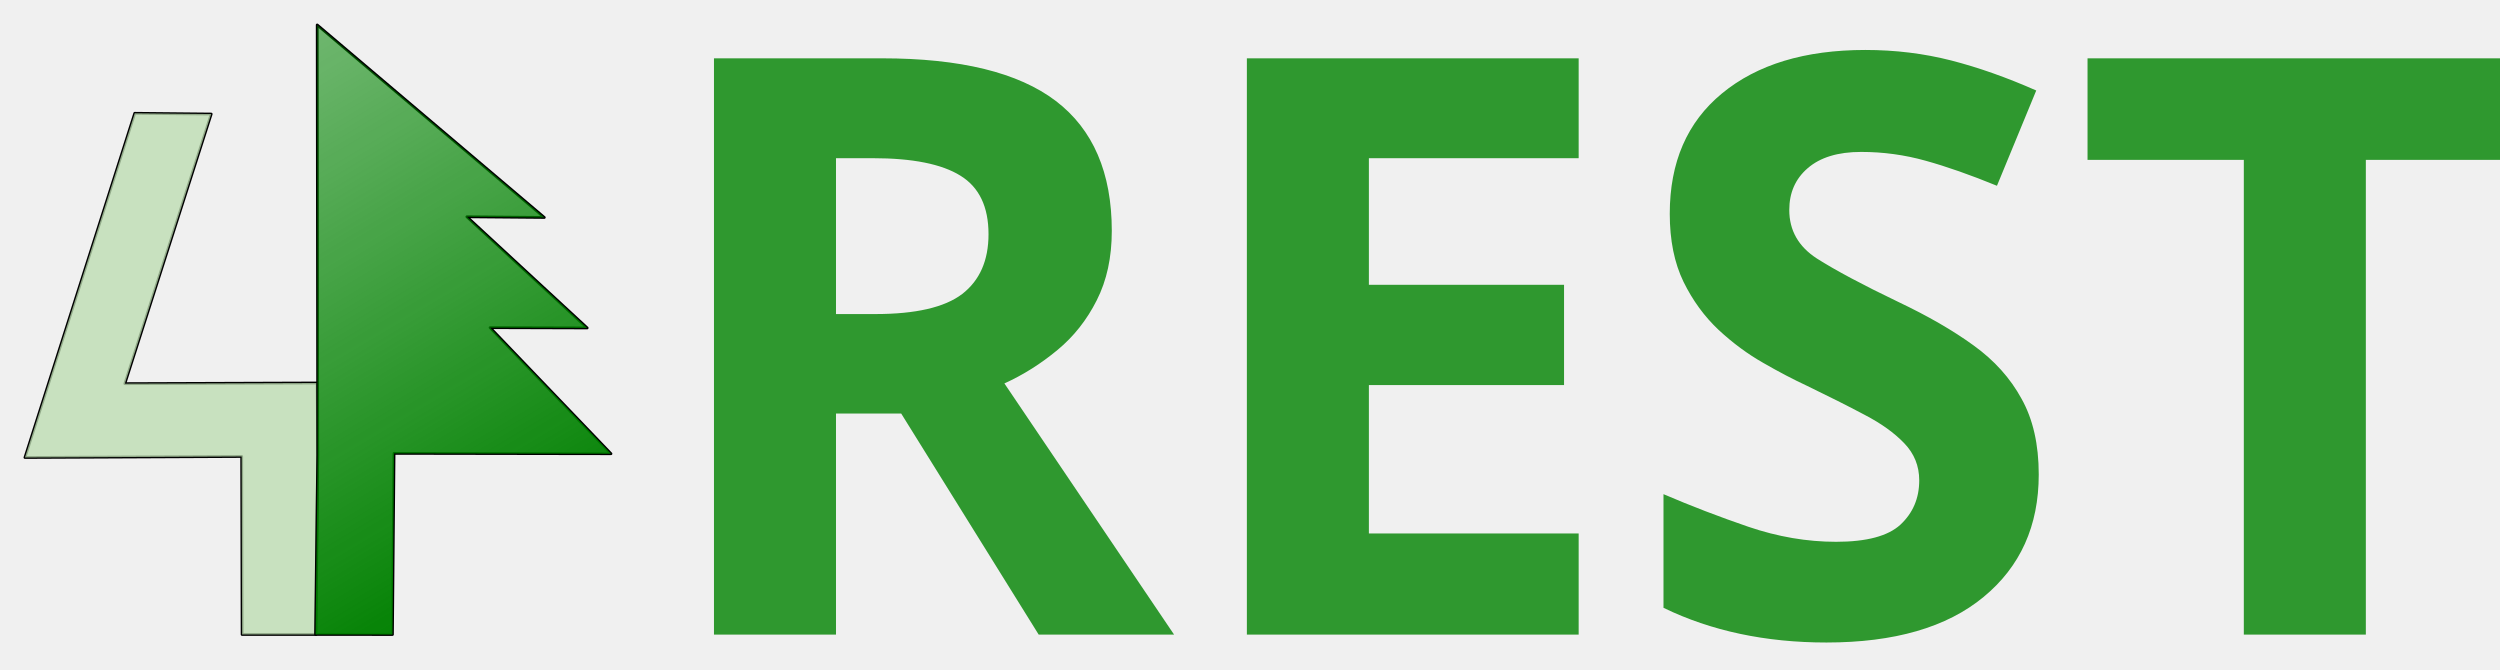
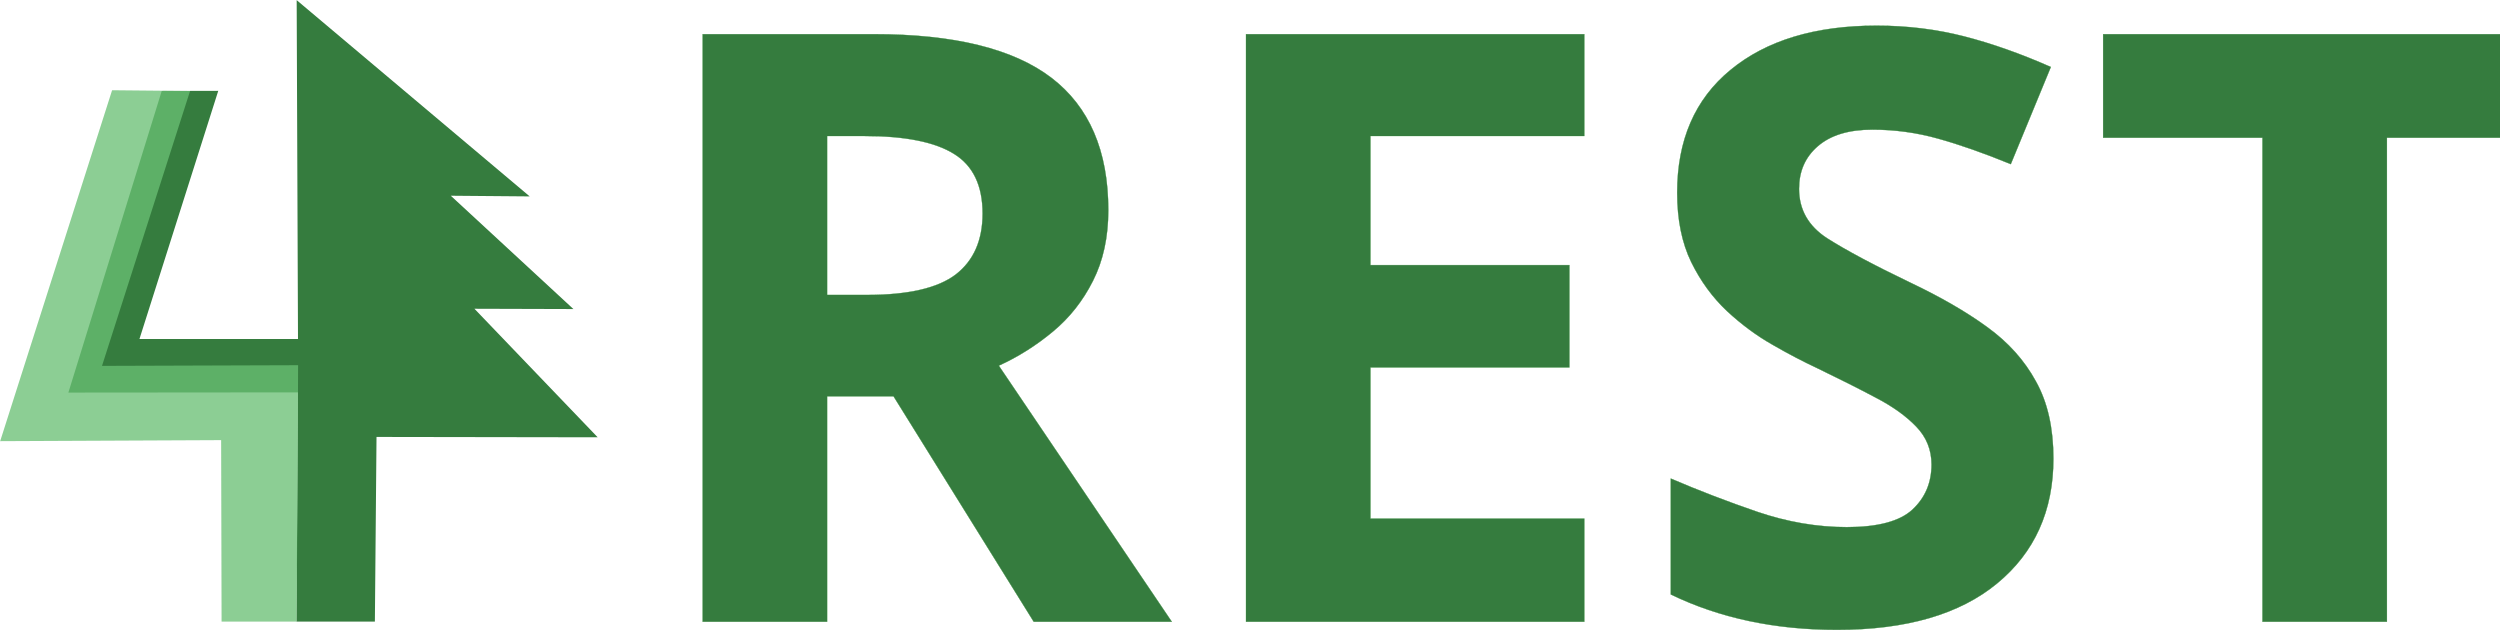
- <svg xmlns="http://www.w3.org/2000/svg" xmlns:xlink="http://www.w3.org/1999/xlink" width="6.375in" height="1.707in" viewBox="0 0 161.93 43.359" version="1.1" id="svg5">
+ <svg xmlns="http://www.w3.org/2000/svg" xmlns:xlink="http://www.w3.org/1999/xlink" width="1040.666" height="263.725" viewBox="0 0 275.343 69.777" version="1.1" id="svg5">
  <defs id="defs2">
+     <linearGradient id="linearGradient9201">
+       <stop style="stop-color:#ffffff;stop-opacity:1;" offset="0" id="stop9197" />
+       <stop style="stop-color:#ffffff;stop-opacity:0;" offset="1" id="stop9199" />
+     </linearGradient>
+     <linearGradient id="linearGradient6732">
+       <stop style="stop-color:#008300;stop-opacity:1;" offset="0" id="stop6730" />
+     </linearGradient>
    <linearGradient id="linearGradient61572">
      <stop style="stop-color:#008000;stop-opacity:1;" offset="0" id="stop61568" />
      <stop style="stop-color:#008c00;stop-opacity:0" offset="1" id="stop61570" />
    </linearGradient>
    <linearGradient id="linearGradient54869">
      <stop style="stop-color:#008000;stop-opacity:1;" offset="0" id="stop54865" />
      <stop style="stop-color:#004100;stop-opacity:0" offset="1" id="stop54867" />
    </linearGradient>
    <linearGradient id="linearGradient37822">
      <stop style="stop-color:#008000;stop-opacity:1;" offset="0" id="stop37818" />
      <stop style="stop-color:#008000;stop-opacity:0;" offset="1" id="stop37820" />
    </linearGradient>
    <rect x="220.918" y="487.779" width="49.853" height="46.921" id="rect1984" />
    <rect x="172.042" y="427.174" width="43.011" height="65.493" id="rect1516" />
    <clipPath clipPathUnits="userSpaceOnUse" id="clipPath18704">
      <path style="fill:#00ff00;stroke:#000000;stroke-width:0;stroke-linecap:butt;stroke-linejoin:miter;stroke-miterlimit:4;stroke-dasharray:none;stroke-opacity:1" d="M 71.9,113.023 73.193,78.625 81.987,61.038 58.193,60.779 46.295,113.282 Z" id="path18706" />
    </clipPath>
    <clipPath clipPathUnits="userSpaceOnUse" id="clipPath17368">
      <rect style="fill:#c83737;stroke-width:0.22" id="rect17370" width="24.57" height="32.006" x="14.484" y="78.689" ry="0.278" />
    </clipPath>
    <clipPath clipPathUnits="userSpaceOnUse" id="clipPath18604">
      <rect style="fill:#aa0000;stroke-width:1.158" id="rect18606" width="14.416" height="18.685" x="55.25" y="173.812" transform="matrix(0.9040272,-0.427475,0.455415,0.8902792,0,0)" />
    </clipPath>
    <linearGradient xlink:href="#linearGradient37822" id="linearGradient37824" x1="128.111" y1="176.519" x2="138.46" y2="176.519" gradientUnits="userSpaceOnUse" gradientTransform="matrix(0.9116402,0,0,0.9116402,11.31985,16.40969)" />
    <linearGradient xlink:href="#linearGradient37822" id="linearGradient44751" gradientUnits="userSpaceOnUse" gradientTransform="matrix(0.9116402,0,0,0.9116402,46.74783,43.22491)" x1="128.111" y1="176.519" x2="138.46" y2="176.519" />
    <linearGradient xlink:href="#linearGradient54869" id="linearGradient54871" x1="169.44" y1="190.014" x2="144.385" y2="155.267" gradientUnits="userSpaceOnUse" />
    <linearGradient xlink:href="#linearGradient61572" id="linearGradient57980" gradientUnits="userSpaceOnUse" x1="169.44" y1="190.014" x2="144.385" y2="155.267" gradientTransform="matrix(1.033632,0,0,1,26.41985,1.00585)" />
    <linearGradient xlink:href="#linearGradient61572" id="linearGradient325" gradientUnits="userSpaceOnUse" gradientTransform="matrix(1.213623,0,0,1.00009,-3.114098,25.76967)" x1="169.44" y1="190.014" x2="144.385" y2="155.267" />
-     <linearGradient xlink:href="#linearGradient61572" id="linearGradient3403" gradientUnits="userSpaceOnUse" gradientTransform="matrix(1.271724,0,0,1.047969,-141.2154,73.45963)" x1="169.44" y1="190.014" x2="144.385" y2="155.267" />
+     <linearGradient xlink:href="#linearGradient9201" id="linearGradient9203" x1="-0.352" y1="85.694" x2="338.315" y2="85.694" gradientUnits="userSpaceOnUse" />
  </defs>
-   <g id="layer1" transform="translate(0.3520197,0.5603545)">
+   <g id="layer1" transform="translate(-29.88845,-48.20092)">
    <g aria-label="4" transform="translate(15.2594,64.65847)" id="text891" clip-path="url(#clipPath18704)" style="font-size:105.833px;line-height:1.25;stroke-width:0.265">
      <path style="fill:none;stroke:#002300;stroke-width:0.765;stroke-linecap:butt;stroke-linejoin:miter;stroke-miterlimit:4;stroke-dasharray:none;stroke-opacity:1" d="m 100.479,118.454 c -36.597,6.207 26.381,-11.897 26.381,-11.897" id="path20688" />
      <path style="fill:#000f74;fill-opacity:0.683;stroke:#003c00;stroke-width:0.265px;stroke-linecap:butt;stroke-linejoin:miter;stroke-opacity:1" d="m 121.687,75.78 c 3.204,1.424 5.849,4.065 7.277,7.266 1.429,3.202 1.628,6.934 0.548,10.269 -1.08,3.335 -3.429,6.243 -6.463,7.999 -3.034,1.757 -6.725,2.346 -10.155,1.622 -3.261,-0.689 -6.261,-2.554 -8.32,-5.175 -2.059,-2.621 -3.162,-5.977 -3.06,-9.308 0.144,-4.682 2.744,-9.219 6.71,-11.711 3.966,-2.492 9.183,-2.864 13.463,-0.962 z" id="path21360" />
      <path style="fill:none;stroke:#000000;stroke-width:0.265px;stroke-linecap:butt;stroke-linejoin:miter;stroke-opacity:1" d="m 122.592,92.332 c -1.994,1.296 -3.394,3.469 -3.75,5.819 -0.222,1.463 -0.051,2.984 0.491,4.361 0.542,1.377 1.453,2.607 2.612,3.527" id="path21760" />
      <rect style="fill:#0000ff;fill-rule:evenodd;stroke-width:0.07" id="rect39" width="19.915" height="6.337" x="102.678" y="92.332" />
      <rect style="fill:#0000ff;fill-rule:evenodd;stroke-width:0.07" id="rect65" width="0.776" height="0.905" x="121.946" y="105.135" ry="0.388" />
      <rect style="fill:#0000ff;fill-rule:evenodd" id="rect67" width="0" height="0" x="0" y="0" transform="matrix(0.2645833,0,0,0.2645833,-15.2594,-64.65847)" />
      <text xml:space="preserve" transform="matrix(0.2645833,0,0,0.2645833,-15.2594,-64.65847)" id="text1514" style="font-style:normal;font-weight:normal;font-size:40px;line-height:1.25;font-family:sans-serif;white-space:pre;shape-inside:url(#rect1516);fill:#000000;fill-opacity:1;stroke:none" />
      <text xml:space="preserve" transform="matrix(0.2645833,0,0,0.2645833,-15.2594,-64.65847)" id="text1982" style="font-style:normal;font-weight:normal;font-size:40px;line-height:1.25;font-family:sans-serif;white-space:pre;shape-inside:url(#rect1984);fill:#000000;fill-opacity:1;stroke:none">
-         <tspan x="220.918" y="524.273" id="tspan1146">4</tspan>
+         <tspan x="220.918" y="524.273" id="tspan31999">4</tspan>
      </text>
      <text xml:space="preserve" style="font-style:normal;font-weight:normal;font-size:10.583px;line-height:1.25;font-family:sans-serif;fill:#000000;fill-opacity:1;stroke:none;stroke-width:0.07" x="39.312" y="60.52" id="text5096">
        <tspan id="tspan5094" style="stroke-width:0.07" x="39.312" y="60.52" />
      </text>
    </g>
    <text xml:space="preserve" style="font-style:normal;font-weight:normal;font-size:42.333px;line-height:1.25;font-family:sans-serif;fill:#000000;fill-opacity:1;stroke:none;stroke-width:0.07" x="21.919" y="99.057" id="text7208" transform="translate(246.0562,113.6708)" clip-path="url(#clipPath17368)">
      <tspan id="tspan7206" style="font-style:normal;font-variant:normal;font-weight:normal;font-stretch:normal;font-size:42.333px;font-family:'Franklin Gothic Demi';-inkscape-font-specification:'Franklin Gothic Demi, Normal';font-variant-ligatures:normal;font-variant-caps:normal;font-variant-numeric:normal;font-variant-east-asian:normal;stroke-width:0.07" x="21.919" y="99.057">4</tspan>
    </text>
    <rect style="fill:#784421;stroke-width:1.156;stroke-linecap:round;stroke-linejoin:round;stroke-miterlimit:4;stroke-dasharray:none;paint-order:markers stroke fill" id="rect22130" width="2.84" height="24.624" x="314.317" y="219.023" ry="1.42" />
    <path style="fill:#bcddb0;fill-opacity:0.766;stroke:#000000;stroke-width:0.05;stroke-linecap:butt;stroke-linejoin:round;stroke-miterlimit:4;stroke-dasharray:none;stroke-opacity:1;paint-order:markers stroke fill" d="m 390.189,152.662 -0.061,6.395 -2.637,3e-5 -0.015,-6.352 -7.734,0.036 3.918,-12.282 2.728,0.027 -3.081,9.62 6.862,-0.024 z" id="path57976" />
+     <rect style="fill:#ffffff;fill-rule:evenodd;stroke:url(#linearGradient9203);stroke-width:0.265" id="rect105" width="338.667" height="171.45" x="-0.352" y="-0.031" ry="0.388" />
+     <path id="path14166" style="fill:#357c3e;fill-opacity:1;stroke:#ffffff;stroke-width:0;stroke-linecap:butt;stroke-linejoin:miter;stroke-miterlimit:4;stroke-dasharray:none;stroke-opacity:1;paint-order:normal" d="m 205.148,222.105 -23.529,0.057 -38.863,125.551 83.244,-0.076 12.888,-0.012 0.024,-22.203 -66.57,-0.006 z" transform="matrix(0.2645833,0,0,0.2645833,-0.3520197,-0.5603545)" />
  </g>
-   <g id="layer2" transform="translate(0.3520197,0.5603545)">
+   <g id="layer2" transform="translate(-29.88845,-48.20092)">
    <path style="fill:#008000;stroke:#000000;stroke-width:0.7;stroke-linecap:round;stroke-linejoin:round;stroke-miterlimit:4;stroke-dasharray:none;stroke-opacity:1;paint-order:normal" d="m 317.02,236.022 c 9.595,0 9.632,-1.44 9.632,-1.44 l -4.072,-3.555 c 1.234,0.132 2.806,-0.14 3.276,-0.691 l -4.272,-3.648 c 1.06,0.065 1.745,-0.428 2.66,-0.999 l -7.24,-6.509 z" id="path16439" />
    <path style="fill:#008000;stroke:#000000;stroke-width:0.7;stroke-linecap:round;stroke-linejoin:round;stroke-miterlimit:4;stroke-dasharray:none;stroke-opacity:1;paint-order:normal" d="m 314.341,236.022 c -9.595,0 -9.632,-1.44 -9.632,-1.44 l 4.072,-3.555 c -1.234,0.132 -2.806,-0.14 -3.276,-0.691 l 4.272,-3.648 c -1.06,0.065 -1.745,-0.428 -2.66,-0.999 l 7.24,-6.509 z" id="path21296" />
    <rect style="fill:#ffffff;fill-opacity:1;stroke:#ffffff;stroke-width:0;stroke-linecap:round;stroke-linejoin:round;stroke-miterlimit:4;stroke-dasharray:none;stroke-opacity:1;paint-order:markers stroke fill" id="rect38000" width="10.798" height="11.962" x="128.478" y="172.979" ry="0.37" />
  </g>
-   <g id="layer3" transform="translate(0.3520197,0.5603545)">
-     <g id="g21613" transform="translate(194.952,-33.65025)">
+   <g id="layer3" transform="translate(-29.88845,-48.20092)">
+     <g id="g21613" transform="translate(33.55614,48.37059)">
      <g id="g20917" transform="matrix(1.412456,0,0,1.412456,-37.65645,-67.89818)">
        <rect style="fill:#008000;stroke-width:0.24" id="rect18169" width="3.518" height="18.192" x="67.157" y="170.227" ry="0" />
        <g id="g22528">
          <rect style="fill:#008000;stroke-width:0.215" id="rect18251" width="3.578" height="14.335" x="-182.923" y="56.638" ry="0" transform="matrix(0.00155899,-0.9999988,0.9999961,0.00278599,0,0)" />
          <rect style="fill:#008000;stroke-width:0.189" id="rect18355" width="3.277" height="12.08" x="133.467" y="127.51" ry="0" transform="matrix(0.908106,0.4187404,-0.4645342,0.8855552,0,0)" clip-path="url(#clipPath18604)" />
        </g>
        <g id="g22534" transform="translate(37.53742,17.21228)">
          <rect style="fill:#008000;stroke-width:0.147" id="rect22530" width="2.372" height="10.102" x="-181.33" y="64.895" ry="0" transform="matrix(0.0016573,-0.9999986,0.9999966,0.00262073,0,0)" />
          <rect style="fill:#008000;stroke-width:0.189" id="rect22532" width="3.277" height="12.08" x="133.467" y="127.51" ry="0" transform="matrix(0.6625657,0.4187404,-0.33893,0.8855552,23.48055,-0.374643)" clip-path="url(#clipPath18604)" />
        </g>
      </g>
      <rect style="fill:#784421;stroke-width:1.232;stroke-linecap:round;stroke-linejoin:round;stroke-miterlimit:4;stroke-dasharray:none;paint-order:markers stroke fill" id="rect22536" width="3.228" height="24.624" x="116.884" y="196.003" ry="0" />
      <path style="fill:#ffd5d5;stroke:#000000;stroke-width:0.7;stroke-linecap:butt;stroke-linejoin:round;stroke-miterlimit:4;stroke-dasharray:none;stroke-opacity:1" d="m 131.137,185.005 -0.007,6.287 -2.637,3e-5 -0.015,-6.352 c -3.365,-1.113 -10.839,0.189 -10.346,-0.049 1.544,-2.731 4.141,-6.755 4.655,-12.059 l 3.136,0.032 c -0.783,2.616 -1.45,5.181 -2.972,9.069 l 8.018,0.081 c 0,0 0.015,2.048 0.168,2.991 z" id="path22791" />
      <path style="fill:#008000;stroke:#000000;stroke-width:0.7;stroke-linecap:round;stroke-linejoin:round;stroke-miterlimit:4;stroke-dasharray:none;stroke-opacity:1;paint-order:normal" d="m 119.975,213.002 c 9.595,0 9.632,-1.44 9.632,-1.44 l -4.072,-3.555 c 1.234,0.132 2.806,-0.14 3.276,-0.691 l -4.272,-3.648 c 1.06,0.065 1.745,-0.428 2.66,-0.999 l -7.24,-6.509 z" id="path22538" />
      <path style="fill:url(#linearGradient37824);fill-opacity:1;stroke:#000000;stroke-width:0.638;stroke-linecap:round;stroke-linejoin:round;stroke-miterlimit:4;stroke-dasharray:none;stroke-opacity:1;paint-order:normal" d="m 128.445,185.009 c 8.747,0 8.781,-1.313 8.781,-1.313 l -3.713,-3.241 c 1.125,0.12 2.558,-0.127 2.987,-0.63 l -3.895,-3.325 c 0.966,0.059 1.59,-0.39 2.425,-0.911 l -6.601,-5.934 z" id="path22754" />
      <g id="g21578">
        <path style="fill:#bcddb0;fill-opacity:1;stroke:#000000;stroke-width:0.5;stroke-linecap:butt;stroke-linejoin:round;stroke-miterlimit:4;stroke-dasharray:none;stroke-opacity:1" d="m 163.27,185.414 -0.007,6.287 -2.637,3e-5 -0.015,-6.352 c -3.365,-1.113 -9.422,0.098 -8.929,-0.141 1.544,-2.731 4.369,-6.801 4.884,-12.105 l 3.319,0.169 c -0.783,2.616 -1.998,5.181 -3.52,9.069 l 6.875,0.081 c 0,0 0.086,2.883 0.031,2.991 z" id="path43865" />
        <path style="fill:#ffd5d5;stroke:#000000;stroke-width:0.7;stroke-linecap:butt;stroke-linejoin:round;stroke-miterlimit:4;stroke-dasharray:none;stroke-opacity:1" d="m 163.873,211.824 c -2.155,-1.073 -9.814,-0.173 -9.814,-0.173 1.544,-2.731 2.596,-6.833 3.11,-12.137 l 3.227,0.032 c -0.783,2.616 -0.645,5.227 -2.167,9.115 l 5.681,0.058 c 0,0 0.017,2.998 -0.038,3.105 z" id="path44753" />
        <path style="fill:url(#linearGradient54871);fill-opacity:1;stroke:#000000;stroke-width:0.5;stroke-linecap:round;stroke-linejoin:round;stroke-miterlimit:4;stroke-dasharray:none;stroke-opacity:1;paint-order:normal" d="m 163.325,185.306 -0.061,6.395 2.663,-0.012 0.033,-6.526 c 0,0 5.595,-0.153 6.146,-1.17 l -3.713,-3.241 c 1.125,0.12 2.558,-0.127 2.987,-0.63 l -3.895,-3.325 c 0.966,0.059 1.59,-0.39 2.425,-0.911 l -6.601,-5.934 z" id="path39179" />
        <path style="fill:url(#linearGradient44751);fill-opacity:1;stroke:#000000;stroke-width:0.638;stroke-linecap:round;stroke-linejoin:round;stroke-miterlimit:4;stroke-dasharray:none;stroke-opacity:1;paint-order:normal" d="m 163.873,211.824 -0.061,6.395 2.663,-0.012 0.033,-6.526 c 0,0 5.595,-0.153 6.146,-1.17 l -3.713,-3.241 c 1.125,0.12 2.558,-0.127 2.987,-0.63 l -3.895,-3.325 c 0.966,0.059 1.59,-0.39 2.425,-0.911 l -6.601,-5.934 z" id="path44749" />
        <g id="g21565">
          <rect style="fill:#241c1c;fill-opacity:0;stroke:#ffffff;stroke-width:0;stroke-linecap:round;stroke-linejoin:miter;stroke-miterlimit:4;stroke-dasharray:none;stroke-opacity:1;paint-order:markers stroke fill" id="rect62888" width="6.547" height="1.762" x="183.614" y="181.254" />
          <path style="fill:#bcddb0;fill-opacity:0.766;stroke:#000000;stroke-width:0.05;stroke-linecap:butt;stroke-linejoin:round;stroke-miterlimit:4;stroke-dasharray:none;stroke-opacity:1;paint-order:markers stroke fill" d="m 195.1,211.092 -0.061,6.395 -2.637,3e-5 -0.015,-6.352 -7.734,0.036 3.918,-12.282 2.728,0.027 -3.081,9.62 6.862,-0.024 z" id="path165" />
          <path style="fill:url(#linearGradient57980);fill-opacity:1;stroke:#000000;stroke-width:0.051;stroke-linecap:round;stroke-linejoin:round;stroke-miterlimit:4;stroke-dasharray:none;stroke-opacity:1;paint-order:markers stroke fill" d="m 195.238,186.312 -0.064,6.395 2.753,-0.012 0.035,-6.526 c 0,0 5.783,-0.153 6.352,-1.17 l -3.837,-3.241 c 1.163,0.12 2.644,-0.127 3.087,-0.63 l -3.792,-3.325 c 0,0 1.778,-0.002 2.306,-0.685 l -6.856,-6.16 z" id="path57978" />
          <path style="fill:url(#linearGradient325);fill-opacity:1;stroke:#000000;stroke-width:0.054;stroke-linecap:round;stroke-linejoin:round;stroke-miterlimit:4;stroke-dasharray:none;stroke-opacity:1;paint-order:markers stroke fill" d="m 195.1,211.092 -0.074,6.395 2.737,-0.035 0.062,-6.429 7.74,0.013 -4.314,-4.499 3.464,0.01 -4.291,-3.966 2.761,0.024 -8.103,-6.87 z" id="path167" />
        </g>
      </g>
    </g>
-     <g id="g21557" transform="translate(-54.31589,-250.548)">
-       <g id="g22696" transform="matrix(1.732266,0,0,1.732266,-40.63186,-184.1734)">
-         <g id="g23580">
-           <g id="g1063">
-             <text xml:space="preserve" style="font-style:normal;font-weight:normal;font-size:30.19px;line-height:1.25;font-family:sans-serif;fill:#008300;fill-opacity:0.804;stroke:none;stroke-width:0;stroke-miterlimit:4;stroke-dasharray:none" x="78.585" y="274.36" id="text12805">
-               <tspan id="tspan12803" style="font-style:normal;font-variant:normal;font-weight:bold;font-stretch:normal;font-size:30.19px;font-family:Dubai;-inkscape-font-specification:'Dubai, Bold';font-variant-ligatures:normal;font-variant-caps:normal;font-variant-numeric:normal;font-variant-east-asian:normal;fill:#008300;fill-opacity:0.804;stroke:#000000;stroke-width:0;stroke-miterlimit:4;stroke-dasharray:none;stroke-opacity:1" x="78.585" y="274.36">REST</tspan>
-             </text>
-             <path style="fill:#bcddb0;fill-opacity:0.766;stroke:#000000;stroke-width:0.105;stroke-linecap:butt;stroke-linejoin:round;stroke-miterlimit:4;stroke-dasharray:none;stroke-opacity:1;paint-order:markers stroke fill" d="m 66.488,267.655 -0.064,6.701 -2.763,2e-5 -0.016,-6.656 -8.104,0.038 4.105,-12.87 2.859,0.028 -3.229,10.081 7.191,-0.025 z" id="path3399" />
-             <path style="fill:url(#linearGradient3403);fill-opacity:1;stroke:#000000;stroke-width:0.105;stroke-linecap:round;stroke-linejoin:round;stroke-miterlimit:4;stroke-dasharray:none;stroke-opacity:1;paint-order:markers stroke fill" d="m 66.488,267.655 -0.081,6.701 2.875,8.6e-4 0.06,-6.773 8.111,0.013 -4.52,-4.714 3.63,0.011 -4.497,-4.156 2.894,0.025 -8.491,-7.198 z" id="path3401" />
+     <g id="g21557" transform="matrix(1.733681,0,0,1.733681,-66.4513,-387.9816)" style="stroke:#000000;stroke-width:0.02;stroke-miterlimit:4;stroke-dasharray:none;stroke-opacity:1;paint-order:markers stroke fill">
+       <g id="g22696" transform="matrix(1.732266,0,0,1.732266,-40.63186,-184.1734)" style="stroke:#000000;stroke-width:0.011;stroke-miterlimit:4;stroke-dasharray:none;stroke-opacity:1;paint-order:markers stroke fill">
+         <g id="g23580" style="stroke:#000000;stroke-width:0.011;stroke-miterlimit:4;stroke-dasharray:none;stroke-opacity:1;paint-order:markers stroke fill">
+           <g id="g1063" style="stroke:#000000;stroke-width:0.011;stroke-miterlimit:4;stroke-dasharray:none;stroke-opacity:1;paint-order:markers stroke fill">
+             <g id="g31828">
+               <path style="fill:#357c3e;fill-opacity:1;stroke:#000000;stroke-width:0;stroke-linecap:round;stroke-linejoin:round;stroke-miterlimit:4;stroke-dasharray:none;stroke-opacity:1;paint-order:markers stroke fill" d="m 66.467,264.951 -0.059,9.404 2.875,8.6e-4 0.06,-6.773 8.111,0.013 -4.52,-4.714 3.63,0.011 -4.497,-4.156 2.894,0.025 -8.546,-7.198 z" id="path3401" transform="translate(1.0241562e-6)" />
+               <text xml:space="preserve" style="font-style:normal;font-weight:normal;font-size:30.19px;line-height:1.25;font-family:sans-serif;fill:#357c3e;fill-opacity:1;stroke:#309a30;stroke-width:0.011;stroke-miterlimit:4;stroke-dasharray:none;stroke-opacity:1;paint-order:markers stroke fill" x="78.585" y="274.36" id="text12805">
+                 <tspan id="tspan12803" style="font-style:normal;font-variant:normal;font-weight:bold;font-stretch:normal;font-size:30.19px;font-family:Dubai;-inkscape-font-specification:'Dubai, Bold';font-variant-ligatures:normal;font-variant-caps:normal;font-variant-numeric:normal;font-variant-east-asian:normal;fill:#357c3e;fill-opacity:1;stroke:#309a30;stroke-width:0.011;stroke-miterlimit:4;stroke-dasharray:none;stroke-opacity:1;paint-order:markers stroke fill" x="78.585" y="274.36">REST</tspan>
+               </text>
+               <path style="fill:#6ac074;fill-opacity:0.766;stroke:#000000;stroke-width:0;stroke-linecap:butt;stroke-linejoin:round;stroke-miterlimit:4;stroke-dasharray:none;stroke-opacity:1;paint-order:markers stroke fill" d="m 66.408,274.356 -2.747,-7e-5 -0.016,-6.656 -8.104,0.038 4.105,-12.87 2.859,0.028 -3.229,10.081 5.424,-0.019 1.767,-0.006 c 0,0 -0.021,6.27 -0.059,9.404 z" id="path3399" />
+             </g>
          </g>
        </g>
      </g>
    </g>
  </g>
</svg>
